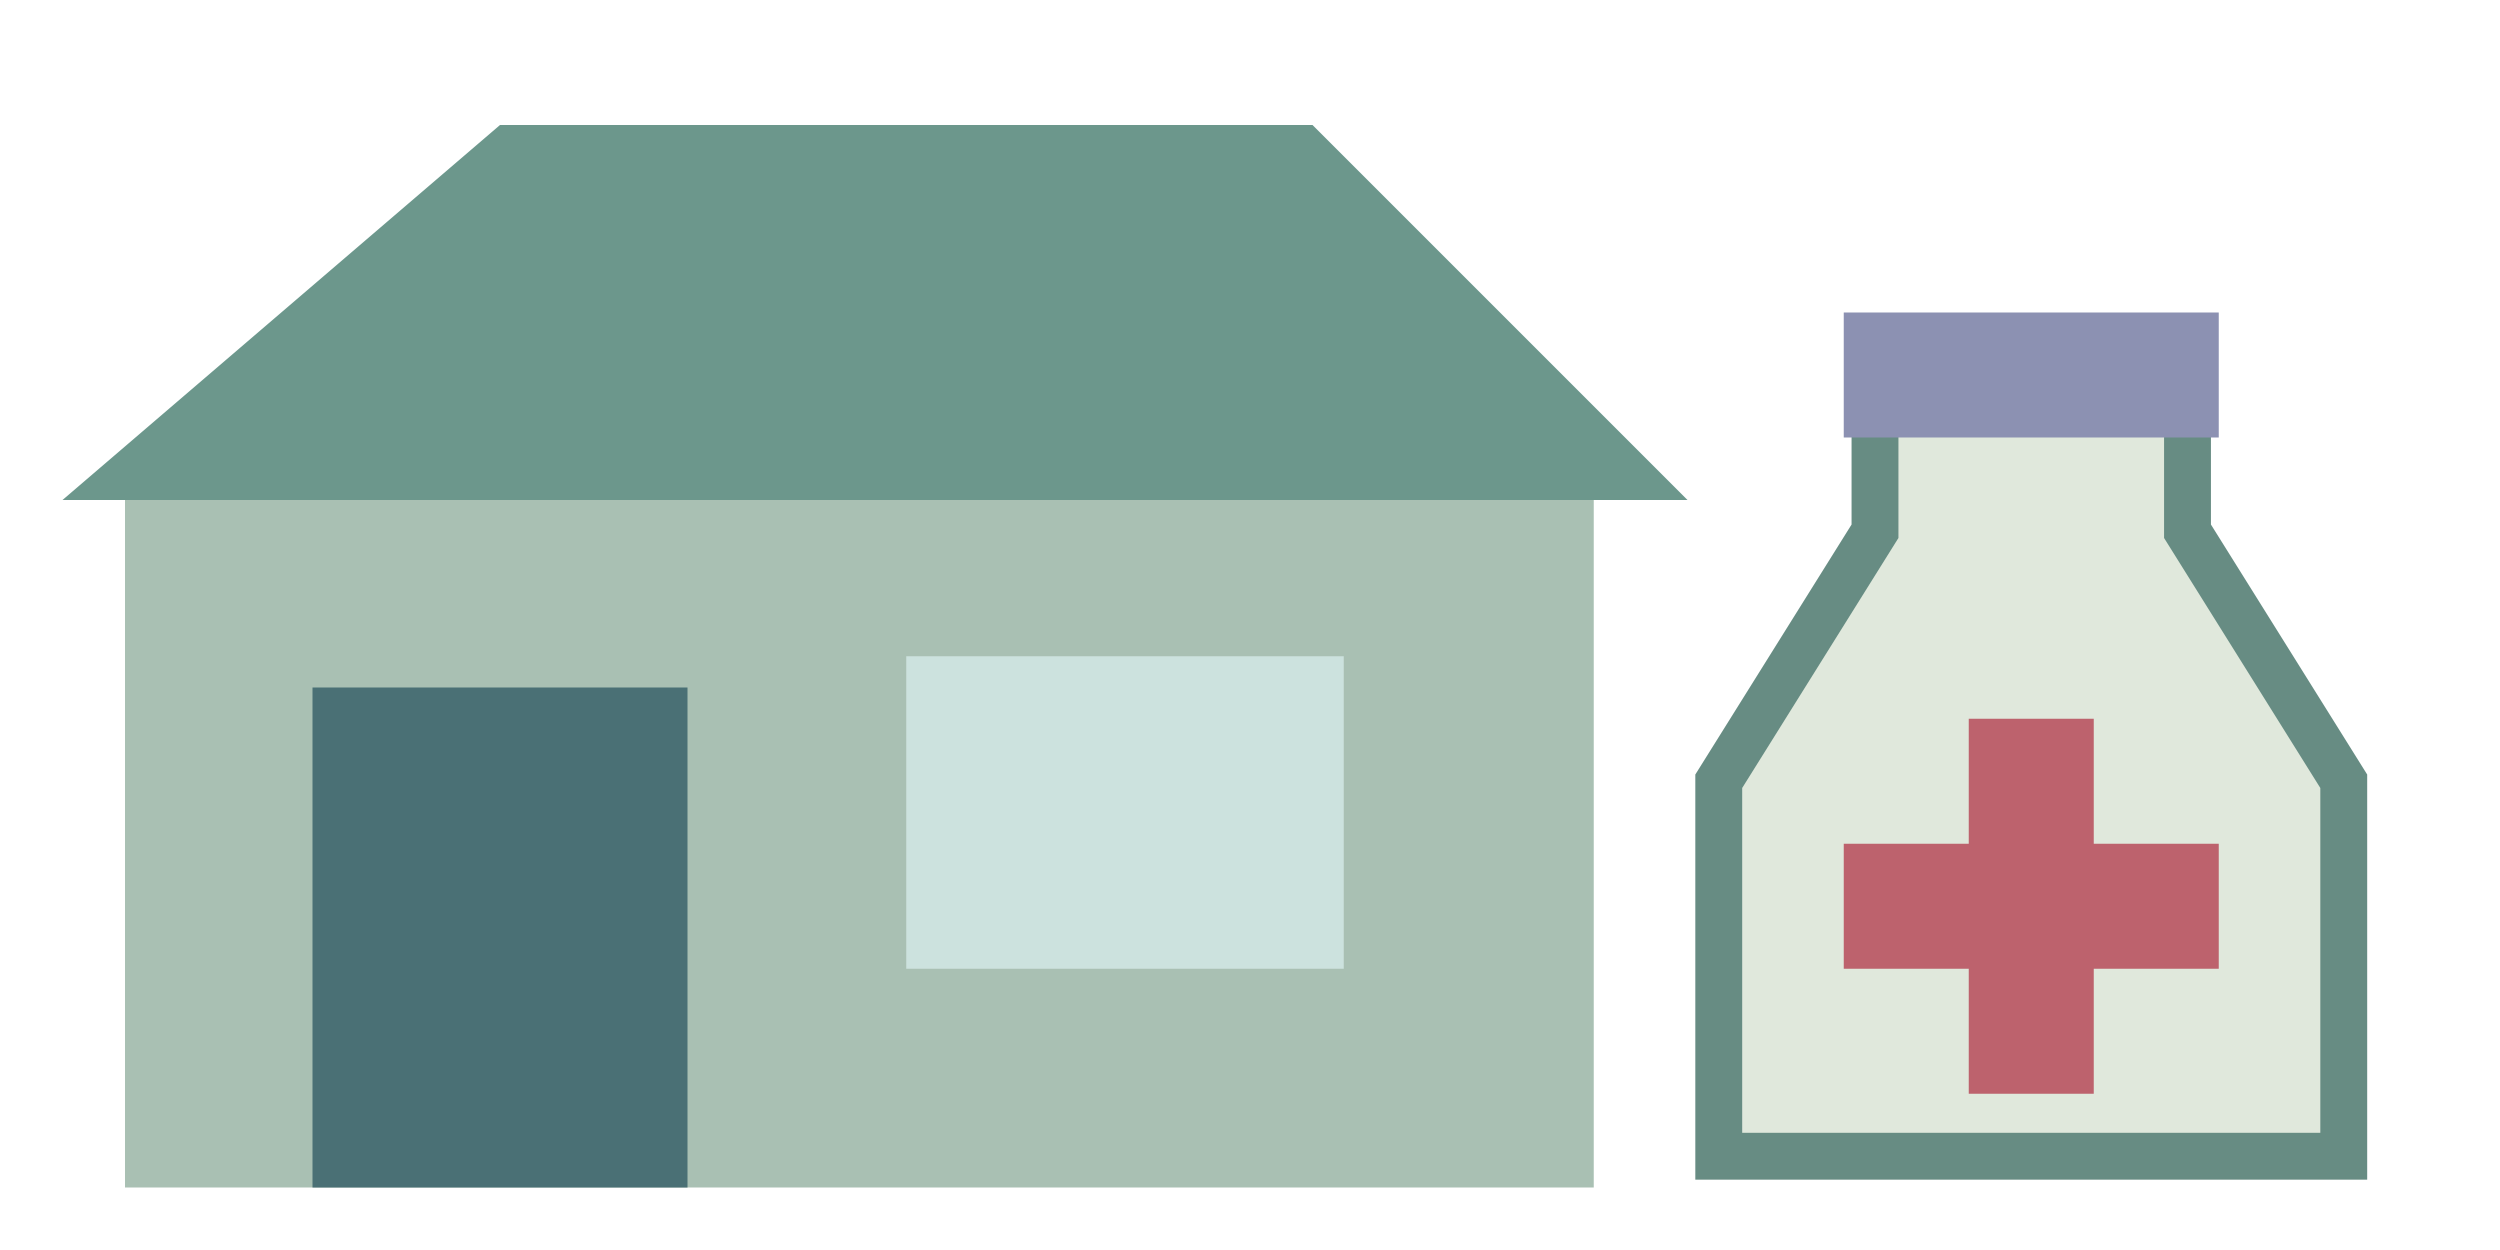
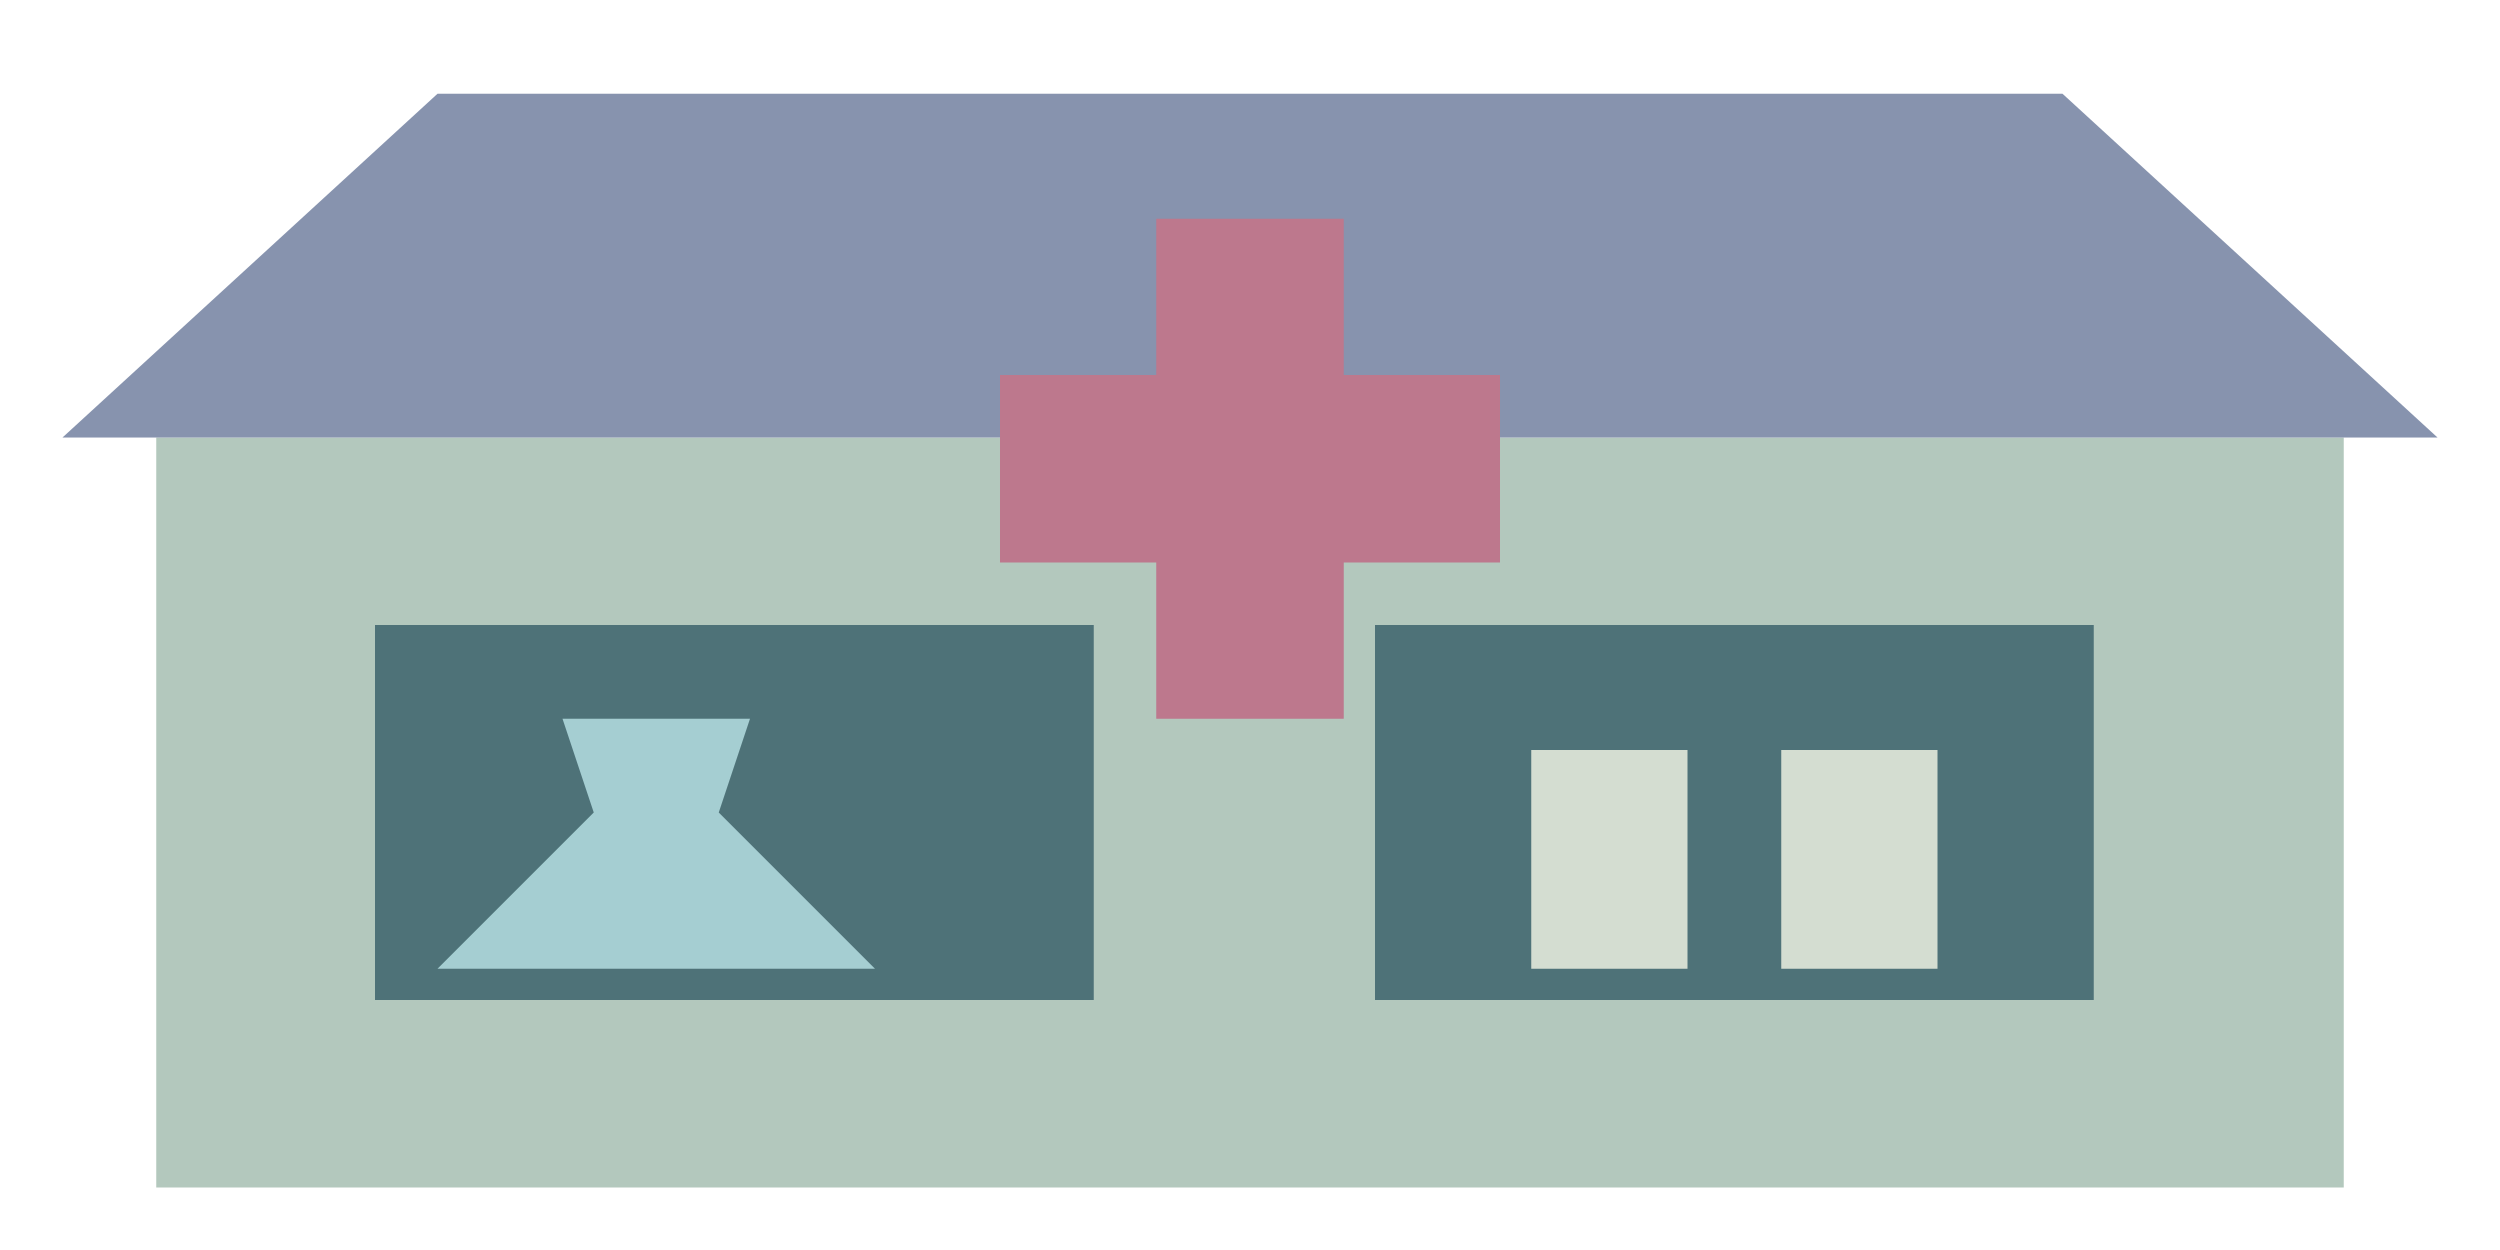
<svg xmlns="http://www.w3.org/2000/svg" width="80" height="40" viewBox="0 0 80 40">
-   <path d="M4 16h47v22H4z" fill="#a9c0b3" />
-   <path d="m2 16 14-12h26l12 12z" fill="#6c978c" />
-   <path d="M10 22h12v16H10z" fill="#4a7075" />
-   <path d="M29 21h14v10H29z" fill="#cce2de" />
-   <path d="M60 12h10v5l5 8v12H55V25l5-8z" fill="#e0e8dc" stroke="#678c83" stroke-width="1.5" />
-   <path d="M59 12h12" stroke="#8c91b2" stroke-width="4" />
-   <path d="M63 23h4v4h4v4h-4v4h-4v-4h-4v-4h4z" fill="#bd626d" />
+   <path d="M5 14h70v24H5z" fill="#b3c8bd" />
+   <path d="M2 14 14 3h52l12 11z" fill="#8793ae" />
+   <path d="M12 20h23v12H12zm32 0h23v12H44z" fill="#4e7278" />
+   <path d="M18 23h6l-1 3 5 5H14l5-5z" fill="#a5ced2" />
+   <path d="M49 24h5v7h-5zm8 0h5v7h-5z" fill="#d4ddd1" />
+   <path d="M37 7h6v5h5v6h-5v5h-6v-5h-5v-6h5z" fill="#bd788d" />
</svg>
